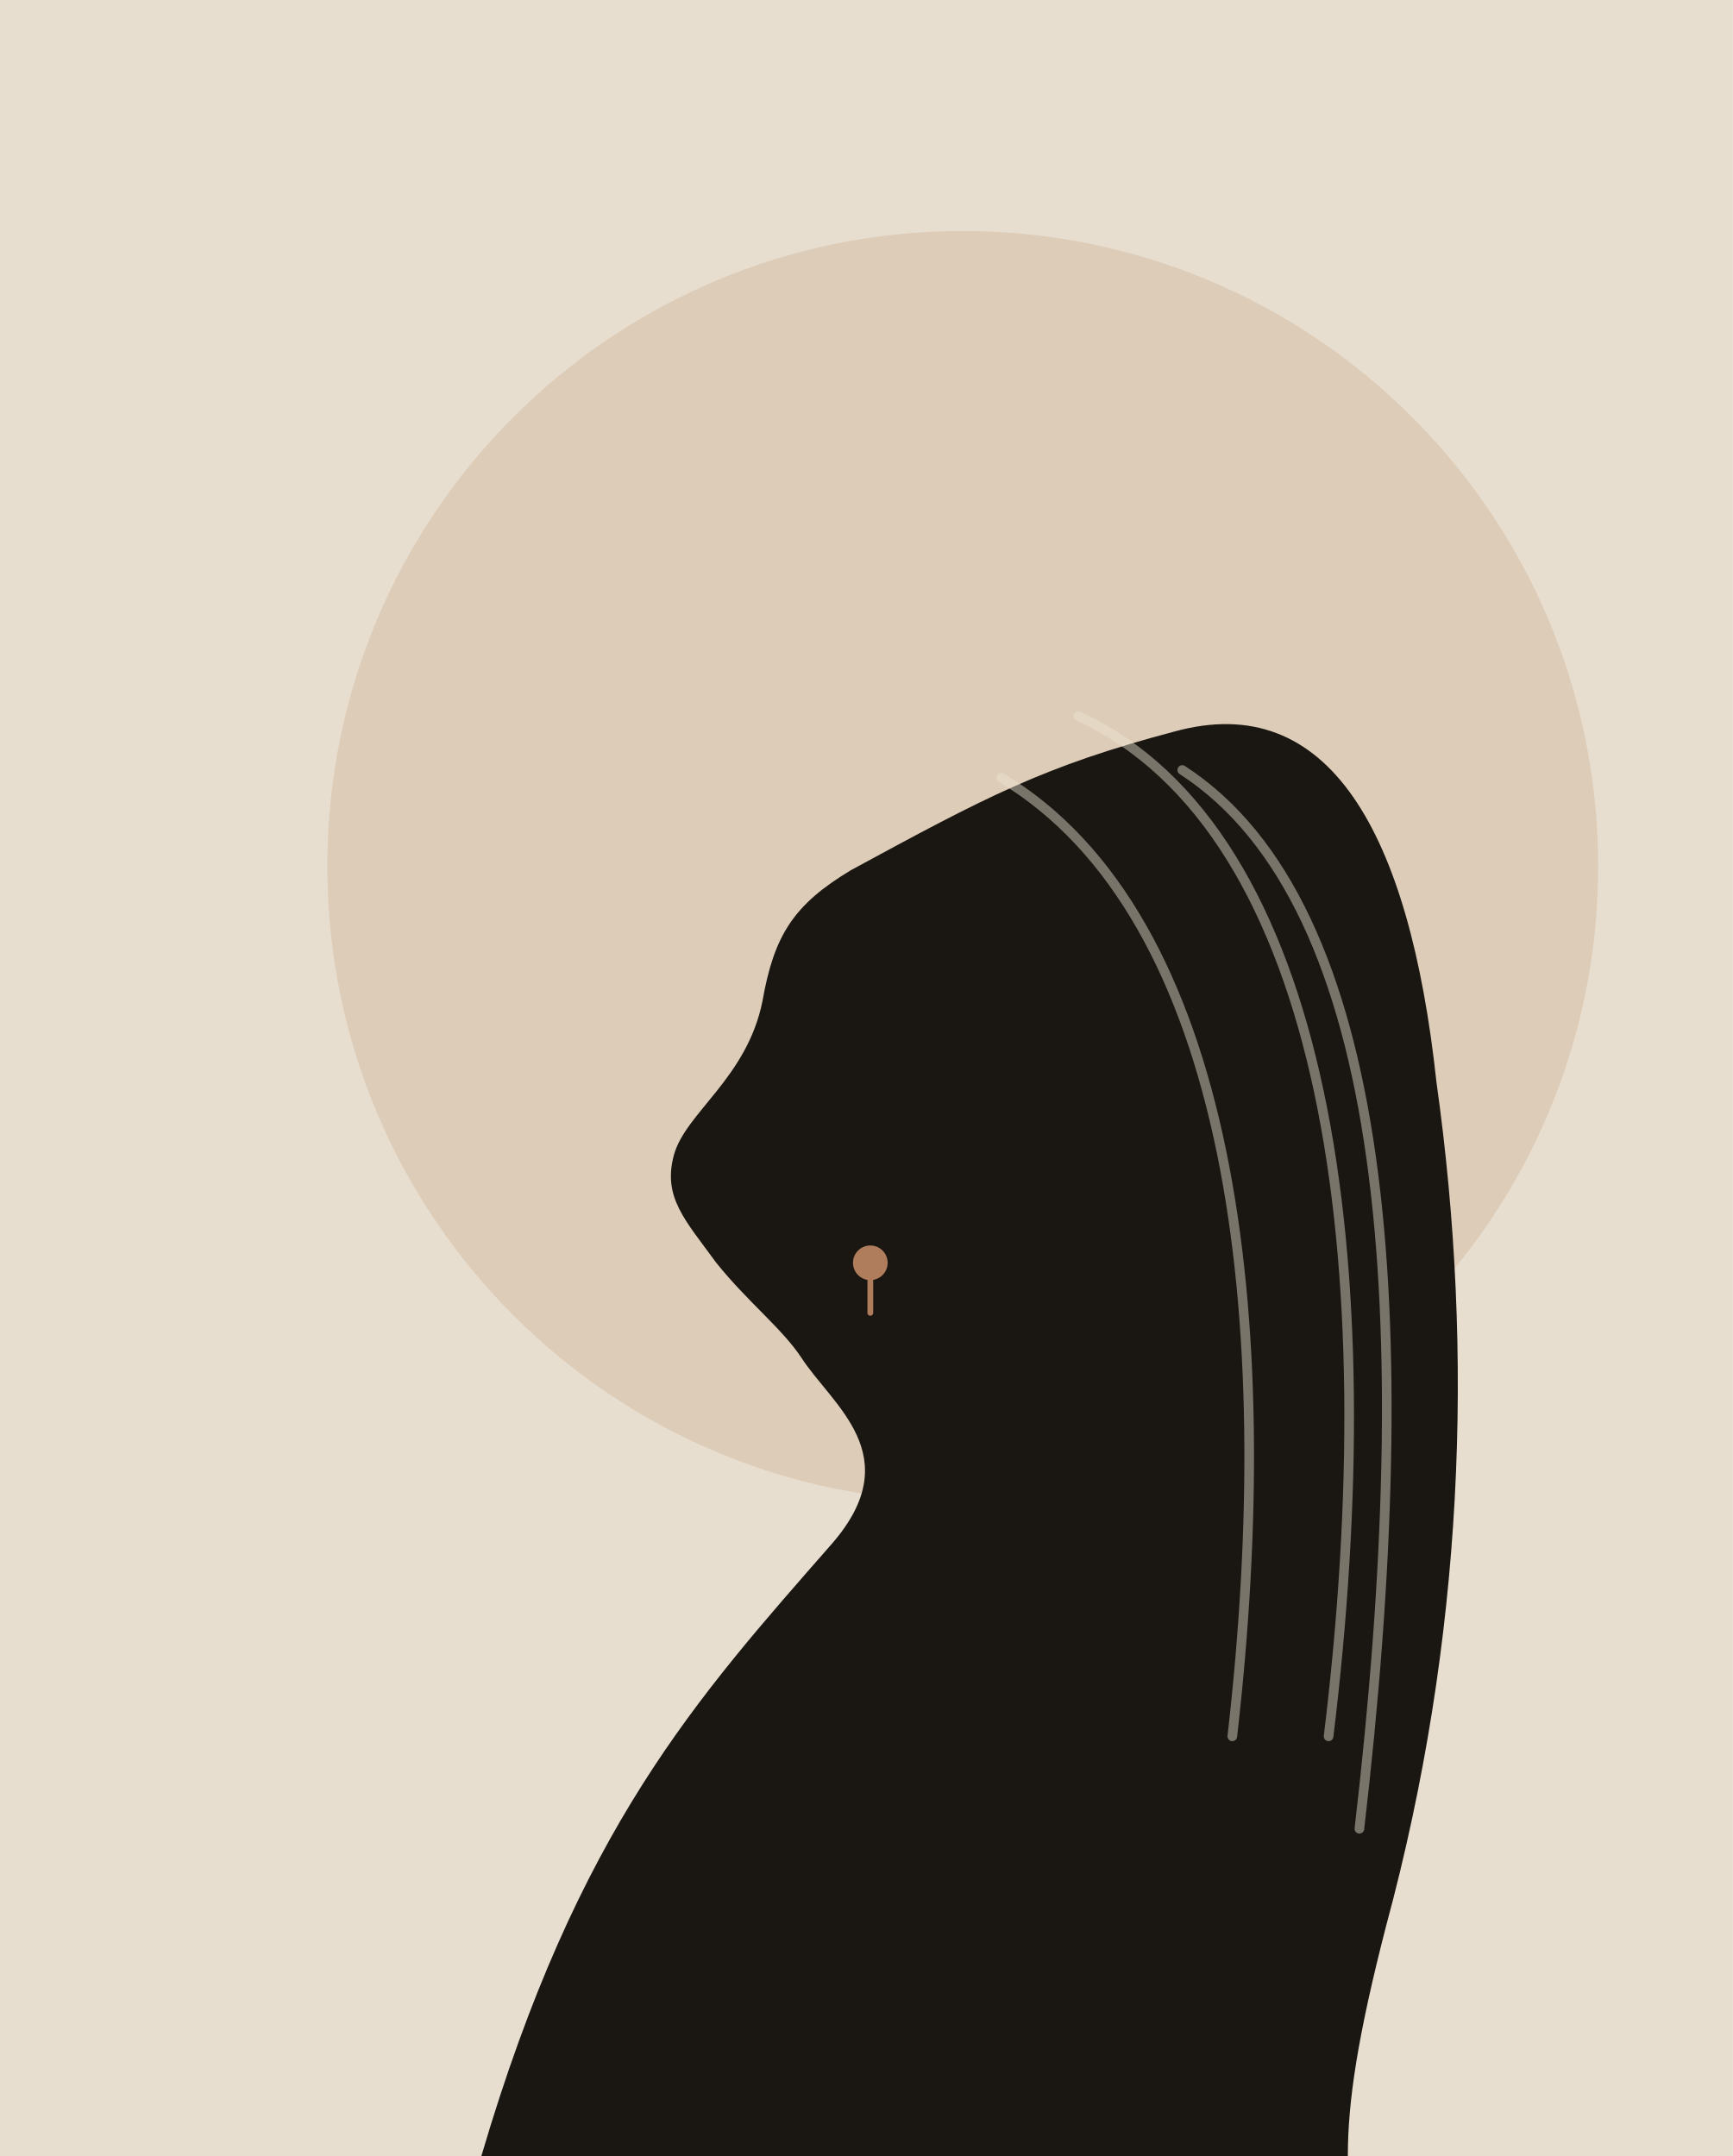
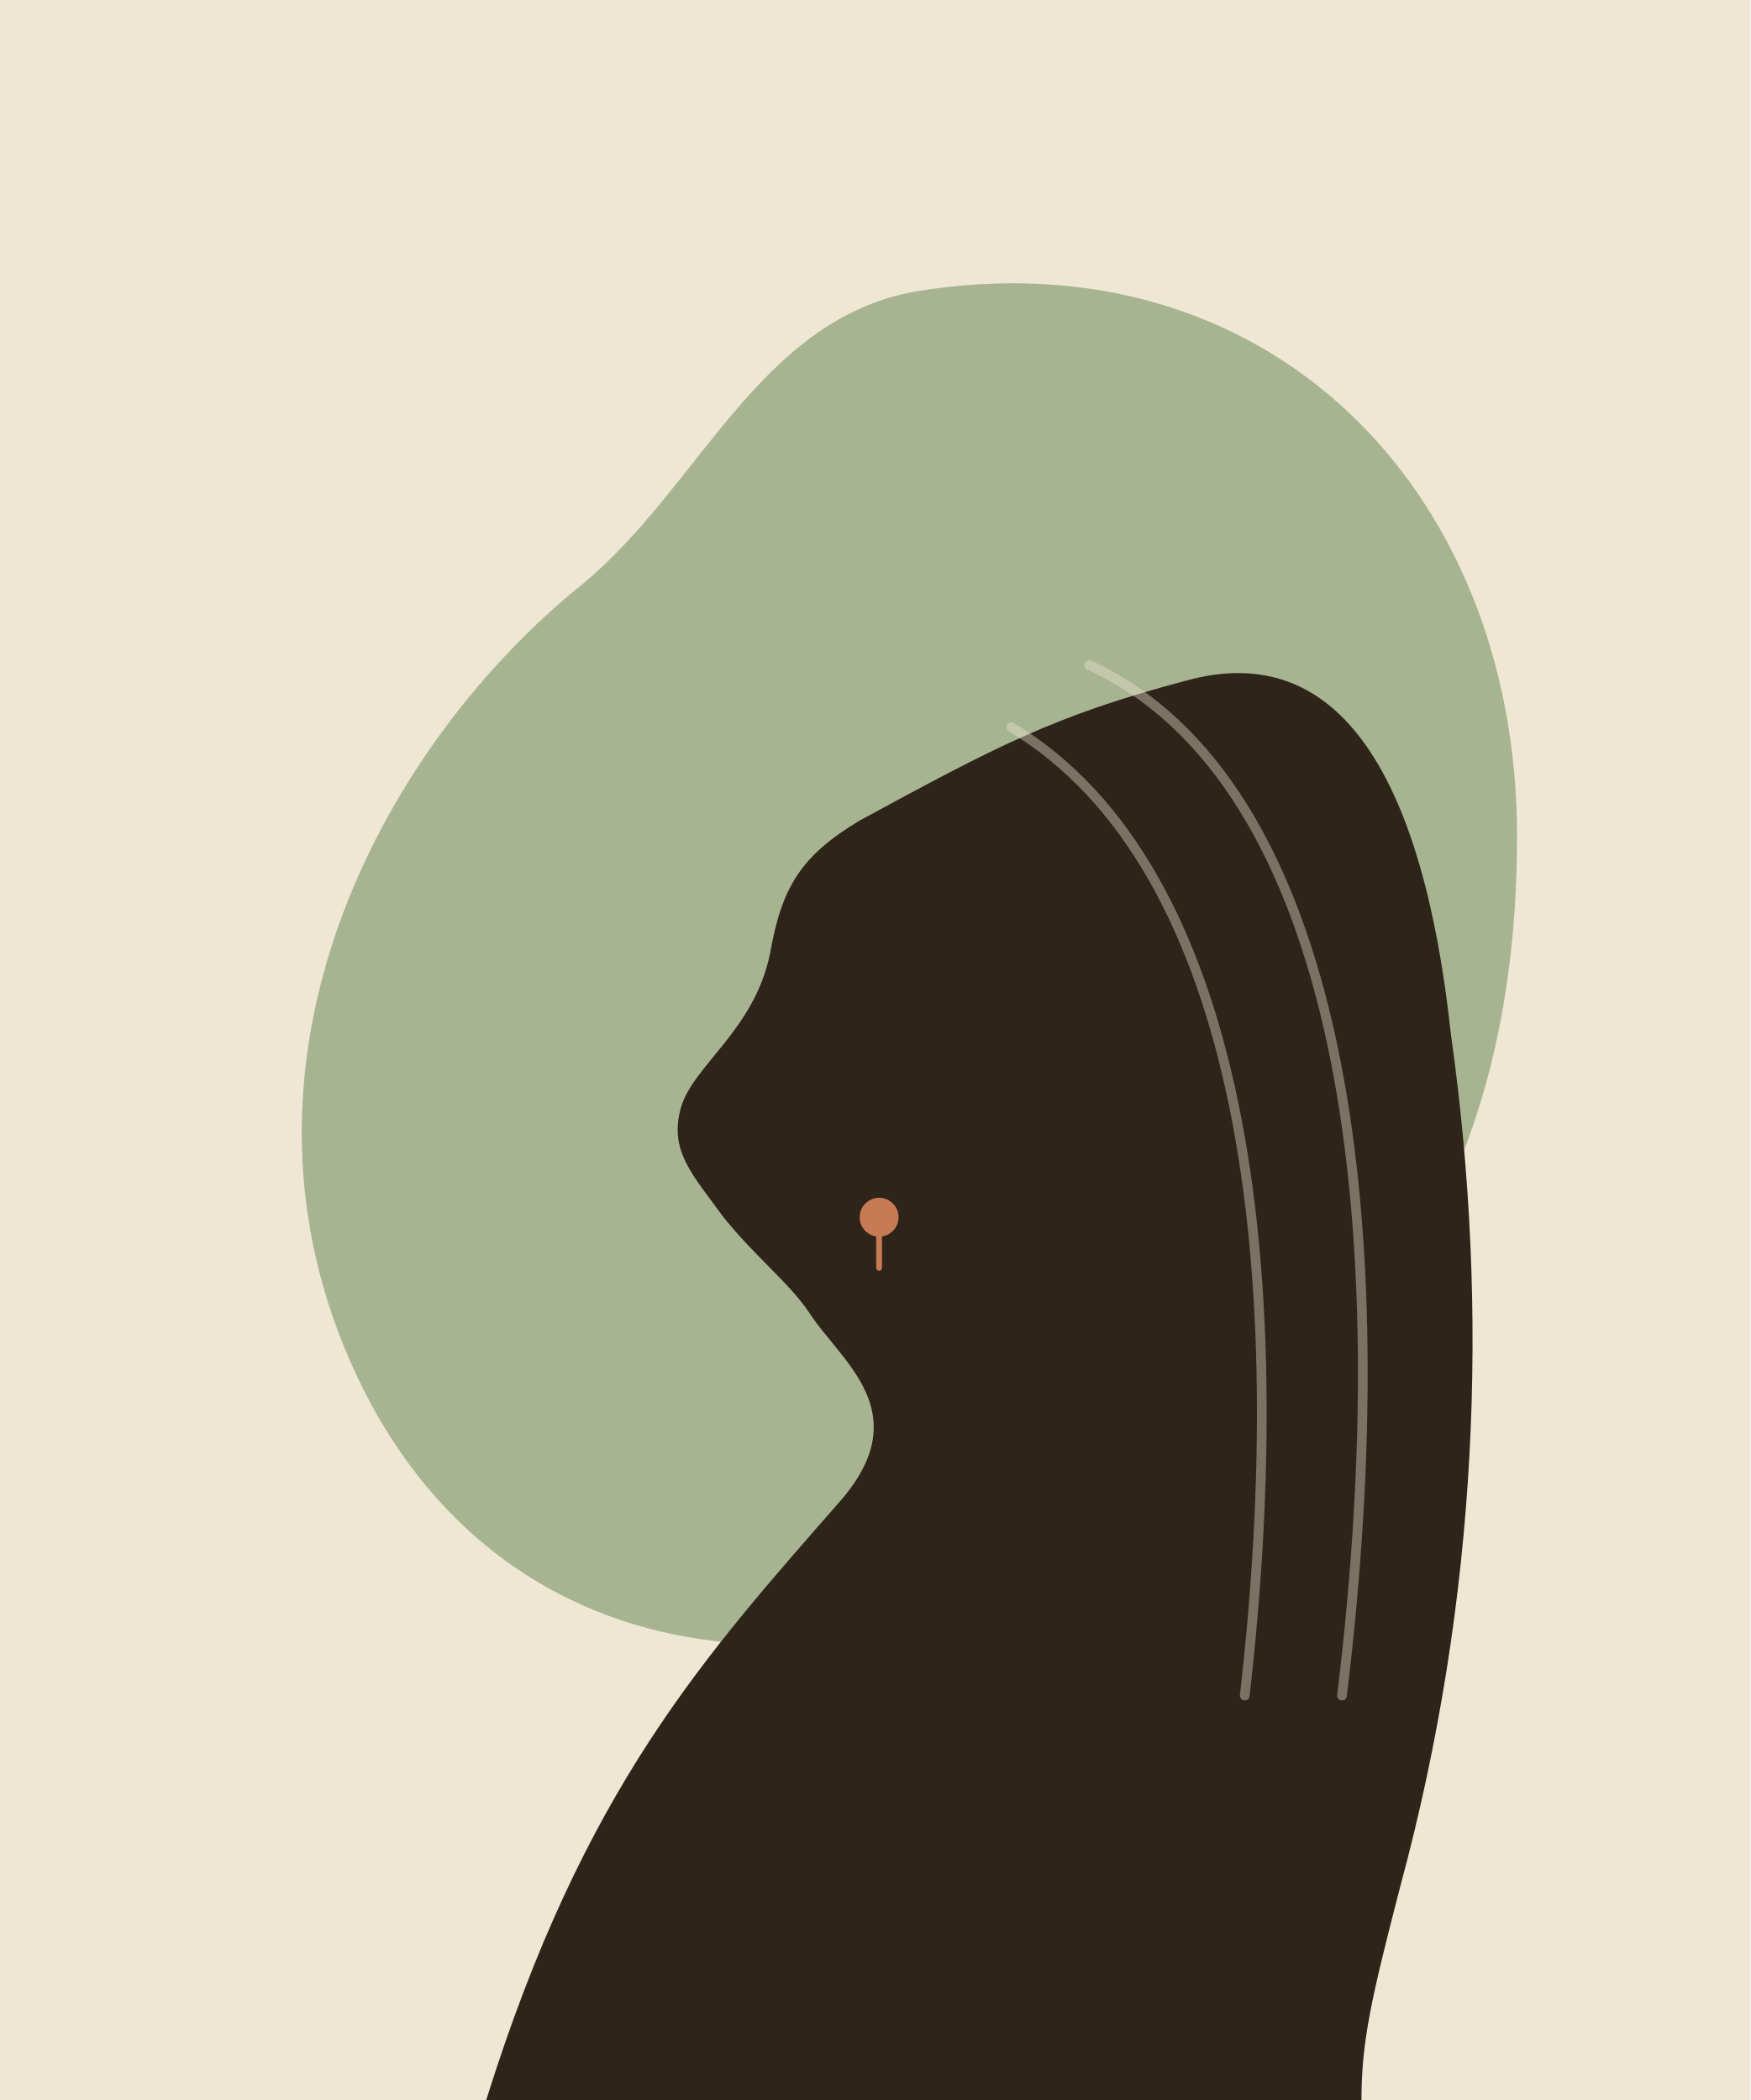
- <svg xmlns="http://www.w3.org/2000/svg" viewBox="0 0 900 1120" preserveAspectRatio="xMidYMid slice" role="img" aria-label="Portrait éditorial — Aboné Coiffeur">
-   <rect width="900" height="1120" fill="#e8ded0" />
-   <circle cx="500" cy="450" r="330" fill="#ddccb7" />
-   <path d="M250 1120     C300 950, 362 882, 432 802     C472 756, 432 730, 416 705     C406 690, 388 676, 372 656     C356 634, 344 622, 350 600     C356 578, 388 560, 396 520     C402 486, 412 470, 442 452     C512 414, 542 398, 610 380     C690 358, 732 432, 746 562     C766 704, 760 852, 720 1000     C705 1058, 700 1092, 700 1120     Z" fill="#1a1712" />
-   <g fill="none" stroke="#efe6d6" stroke-opacity="0.45" stroke-width="5" stroke-linecap="round">
-     <path d="M560 372 C690 432, 720 656, 690 902" />
-     <path d="M520 404 C640 476, 665 684, 640 902" />
-     <path d="M614 400 C722 470, 737 684, 706 950" />
+ <svg xmlns="http://www.w3.org/2000/svg" viewBox="0 0 900 1080" preserveAspectRatio="xMidYMid slice" role="img" aria-label="Portrait — studio Aboné Coiffeur">
+   <rect width="900" height="1080" fill="#EFE7D4" />
+   <path d="M470 150 C650 120 780 250 780 430 C780 610 700 720 560 800 C420 880 250 860 180 700 C110 540 200 380 300 300 C360 250 390 165 470 150 Z" fill="#A7B492" />
+   <path d="M250 1080     C300 920, 362 852, 432 772     C472 726, 432 700, 416 675     C406 660, 388 646, 372 626     C356 604, 344 592, 350 570     C356 548, 388 530, 396 490     C402 456, 412 440, 442 422     C512 384, 542 368, 610 350     C690 328, 732 402, 746 532     C766 674, 760 822, 720 970     C705 1028, 700 1050, 700 1080     Z" fill="#2E2419" />
+   <g fill="none" stroke="#EFE7D4" stroke-opacity="0.4" stroke-width="5" stroke-linecap="round">
+     <path d="M560 342 C690 402, 720 626, 690 872" />
+     <path d="M520 374 C640 446, 665 654, 640 872" />
  </g>
-   <circle cx="452" cy="656" r="9" fill="#b07d5c" />
-   <path d="M452 656 l0 26" stroke="#b07d5c" stroke-width="3" stroke-linecap="round" />
+   <circle cx="452" cy="626" r="10" fill="#C77B54" />
+   <path d="M452 626 l0 26" stroke="#C77B54" stroke-width="3" stroke-linecap="round" />
</svg>
